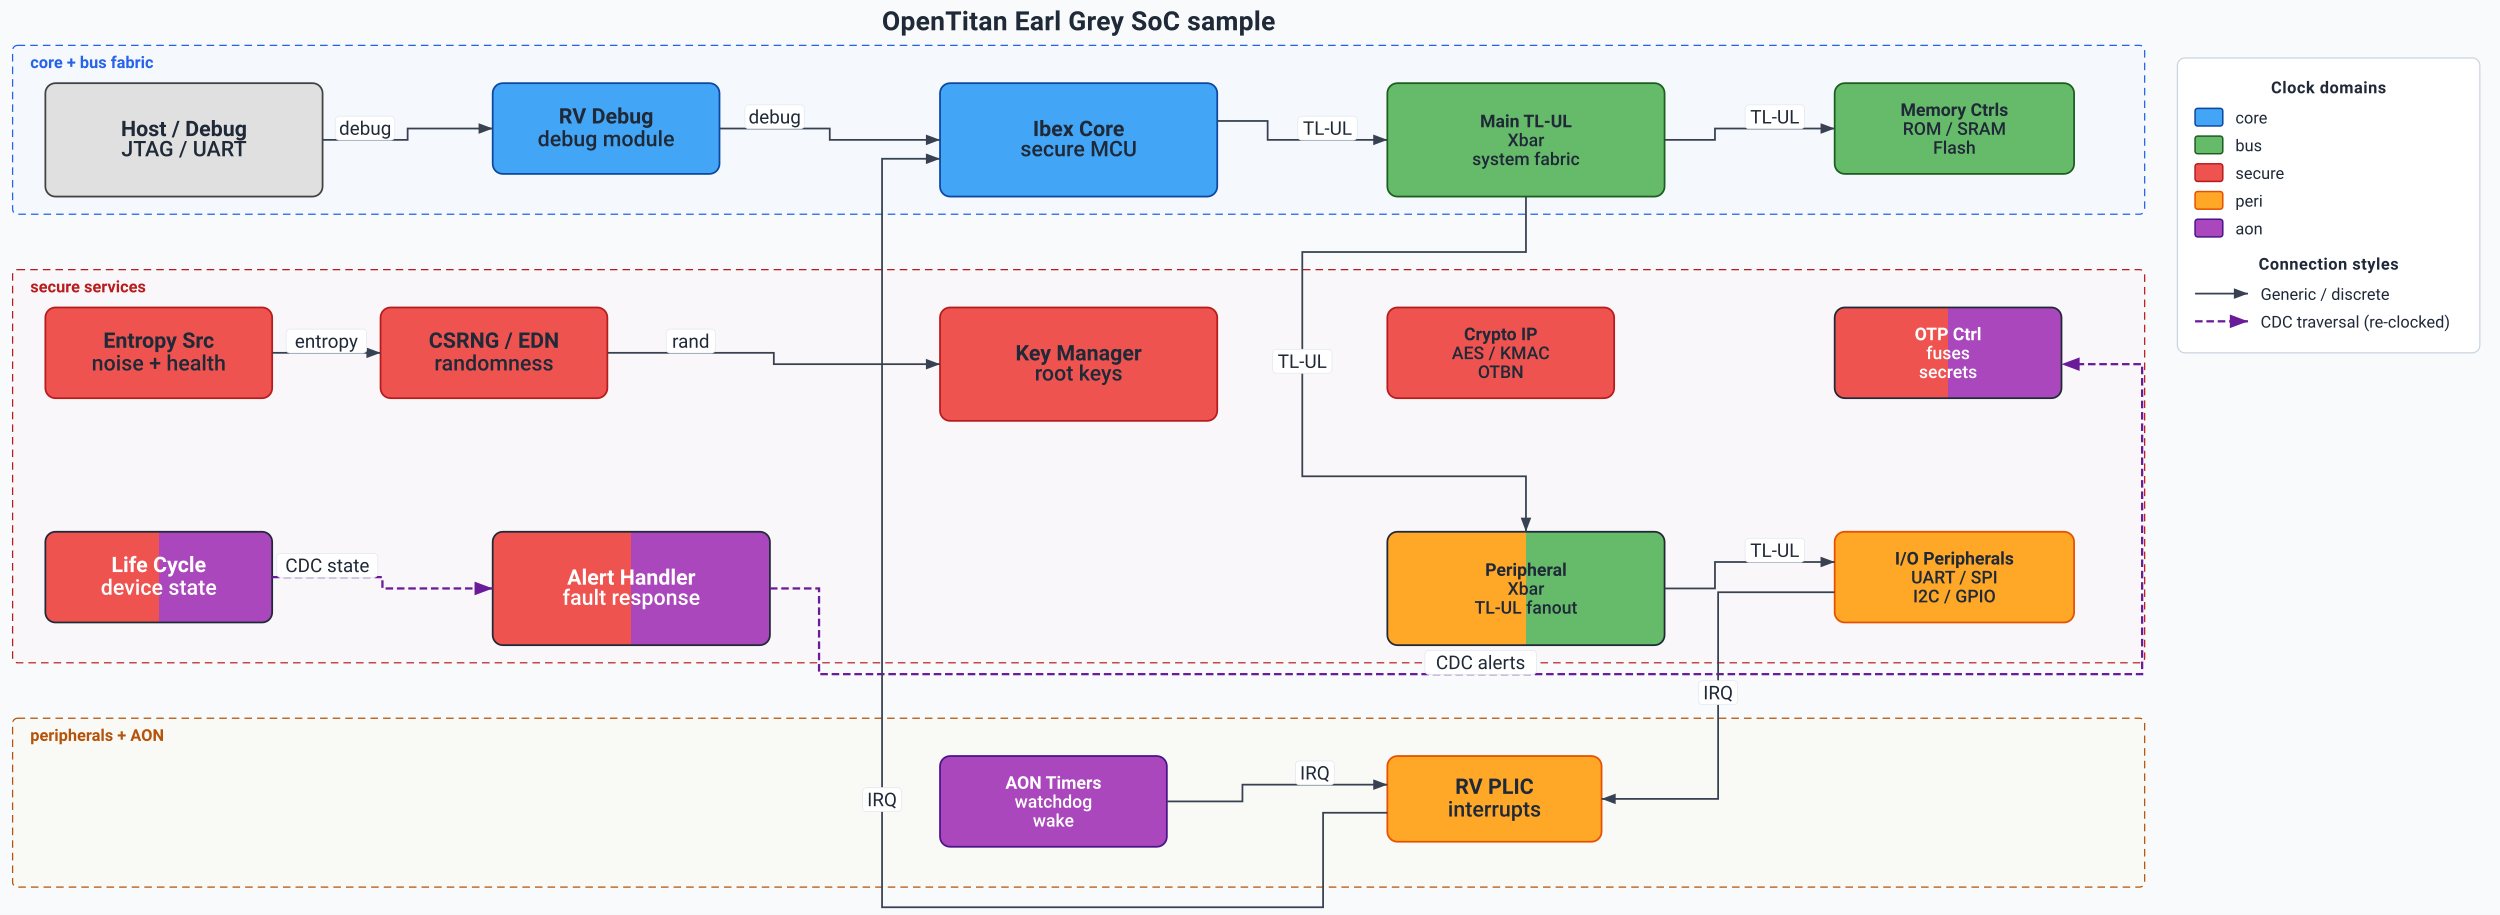
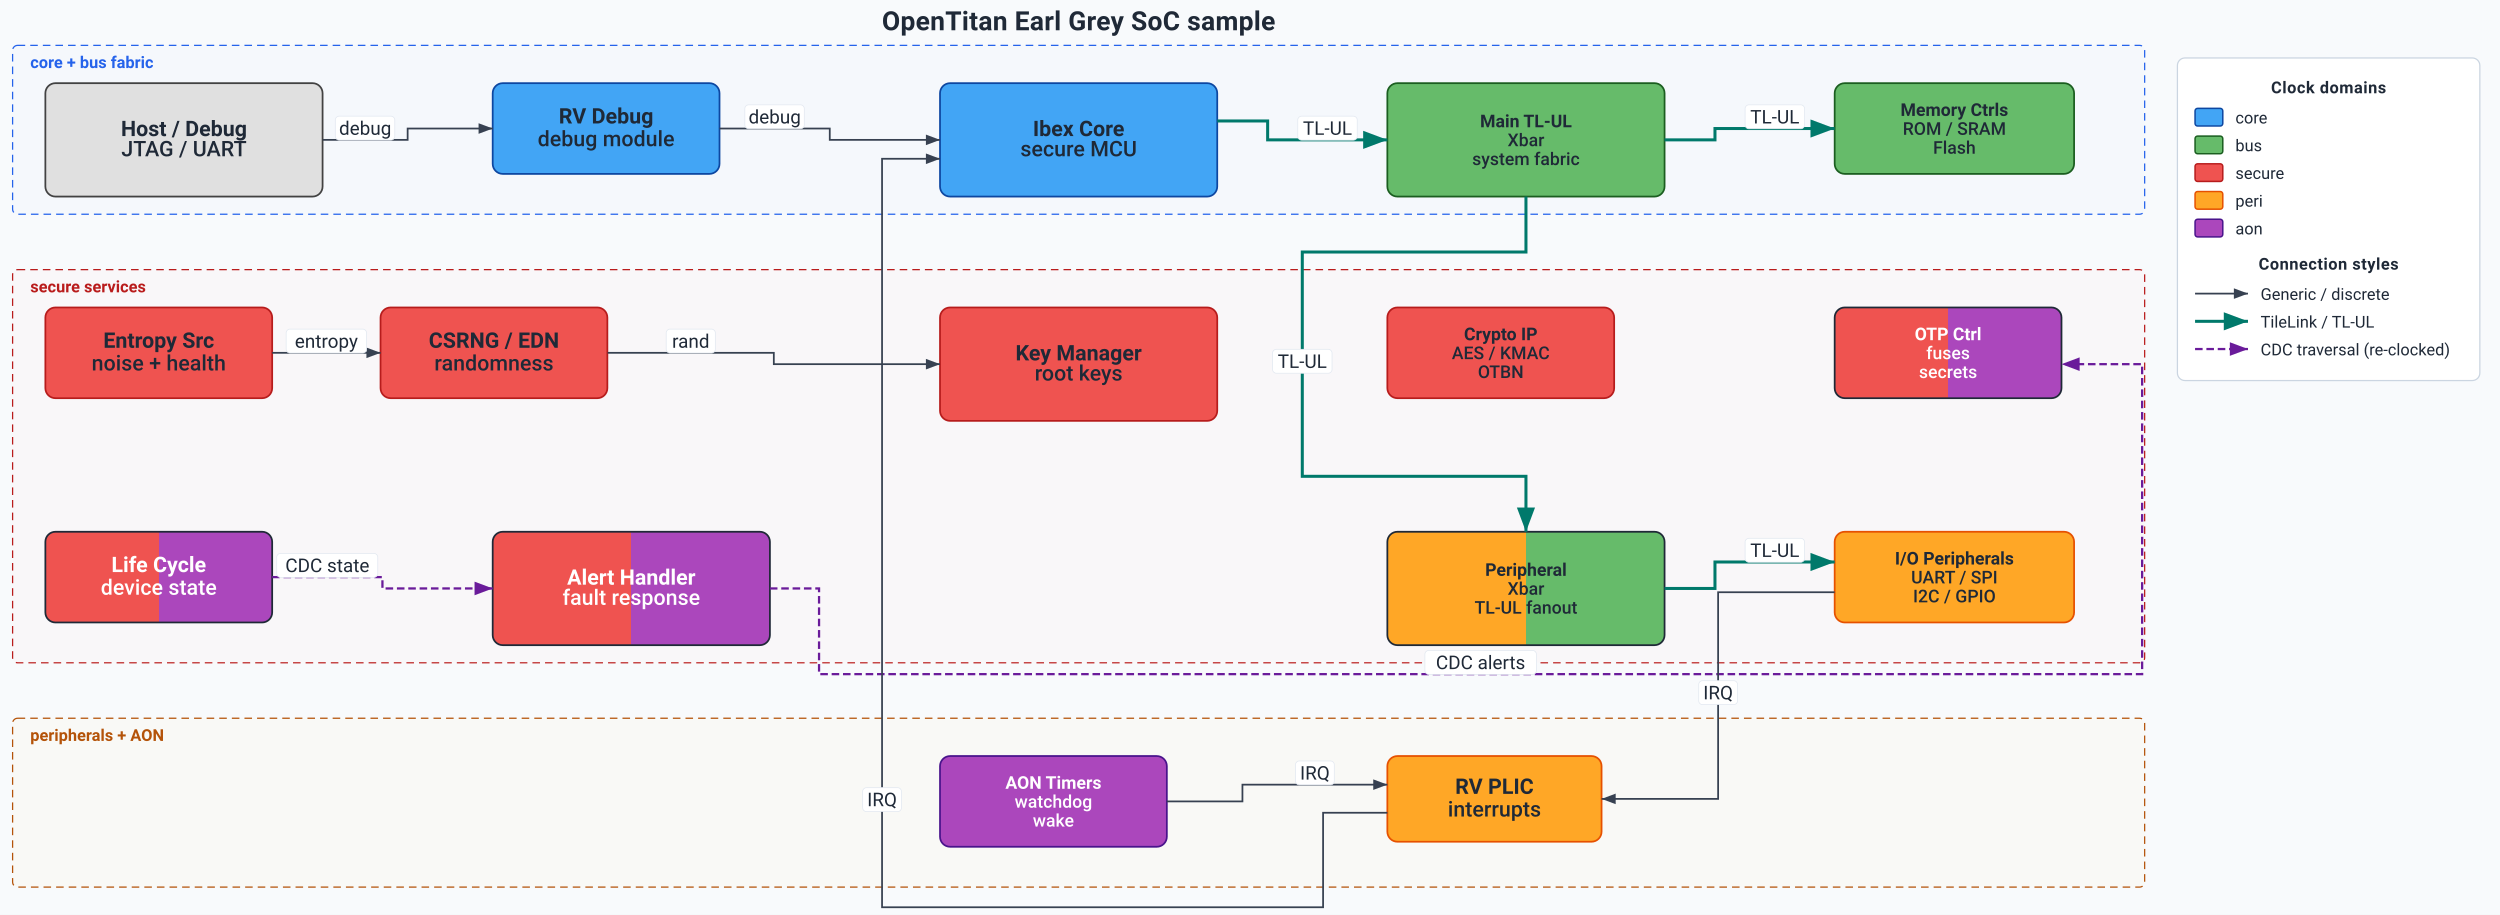
<svg xmlns="http://www.w3.org/2000/svg" width="1984" height="726" viewBox="0 0 1984 726" font-family="ui-sans-serif, system-ui, -apple-system, 'Segoe UI', Roboto, 'Helvetica Neue', Arial, sans-serif" style="background:#f8fafc">
  <defs>
    <marker id="ah-solid" markerWidth="9" markerHeight="9" refX="8" refY="3" orient="auto">
      <path d="M0,0 L0,6 L8,3 z" fill="#1f2937" />
    </marker>
    <marker id="ah-thin" markerWidth="9" markerHeight="9" refX="8" refY="3" orient="auto">
      <path d="M0,0 L0,6 L8,3 z" fill="#374151" />
    </marker>
    <marker id="ah-stream" markerWidth="9" markerHeight="9" refX="8" refY="3" orient="auto">
      <path d="M0,0 L0,6 L8,3 z" fill="#5C5C00" />
    </marker>
    <marker id="ah-axil" markerWidth="9" markerHeight="9" refX="8" refY="3" orient="auto">
      <path d="M0,0 L0,6 L8,3 z" fill="#0D47A1" />
+     </marker>
+     <marker id="ah-tilelink" markerWidth="9" markerHeight="9" refX="8" refY="3" orient="auto">
+       <path d="M0,0 L0,6 L8,3 z" fill="#00796B" />
    </marker>
    <marker id="ah-cdc" markerWidth="9" markerHeight="9" refX="8" refY="3" orient="auto">
      <path d="M0,0 L0,6 L8,3 z" fill="#6A1B9A" />
    </marker>
    <marker id="ah-open" markerWidth="9" markerHeight="9" refX="8" refY="3" orient="auto">
      <path d="M0.5,0.5 L0.5,5.5 L8,3 z" fill="#f8fafc" stroke="#1f2937" stroke-width="1" />
    </marker>
    <linearGradient id="grad-otp_ctrl" x1="0%" y1="0%" x2="100%" y2="0%">
      <stop offset="50%" stop-color="#EF5350" />
      <stop offset="50%" stop-color="#AB47BC" />
    </linearGradient>
    <linearGradient id="grad-lc_ctrl" x1="0%" y1="0%" x2="100%" y2="0%">
      <stop offset="50%" stop-color="#EF5350" />
      <stop offset="50%" stop-color="#AB47BC" />
    </linearGradient>
    <linearGradient id="grad-alert_handler" x1="0%" y1="0%" x2="100%" y2="0%">
      <stop offset="50%" stop-color="#EF5350" />
      <stop offset="50%" stop-color="#AB47BC" />
    </linearGradient>
    <linearGradient id="grad-xbar_peri" x1="0%" y1="0%" x2="100%" y2="0%">
      <stop offset="50%" stop-color="#FFA726" />
      <stop offset="50%" stop-color="#66BB6A" />
    </linearGradient>
  </defs>
  <rect width="1984" height="726" fill="#f8fafc" id="_canvas_bg" />
  <text x="856.0" y="24" text-anchor="middle" font-size="21" font-weight="600" fill="#1f2937" letter-spacing="0.2">OpenTitan Earl Grey SoC sample</text>
  <rect id="band_core_bus" x="10" y="36" width="1692" height="134" fill="#DBEAFE" fill-opacity="0.1" stroke="#2563EB" stroke-width="1" stroke-dasharray="6,4" rx="4" />
  <text x="24" y="54" font-size="13" font-weight="700" fill="#2563EB">core + bus fabric</text>
  <rect id="band_secure_services" x="10" y="214" width="1692" height="312" fill="#FEE2E2" fill-opacity="0.1" stroke="#B91C1C" stroke-width="1" stroke-dasharray="6,4" rx="4" />
  <text x="24" y="232" font-size="13" font-weight="700" fill="#B91C1C">secure services</text>
  <rect id="band_peripheral_aon" x="10" y="570" width="1692" height="134" fill="#FEF3C7" fill-opacity="0.1" stroke="#B45309" stroke-width="1" stroke-dasharray="6,4" rx="4" />
  <text x="24" y="588" font-size="13" font-weight="700" fill="#B45309">peripherals + AON</text>
  <rect id="host" x="36" y="66" width="220" height="90" fill="#E0E0E0" stroke="#424242" stroke-width="1.4" rx="8" />
  <text x="146" y="108" text-anchor="middle" font-size="17" font-weight="600" fill="#1f2937">Host / Debug</text>
  <text x="146" y="124" text-anchor="middle" font-size="17" font-weight="500" fill="#1f2937">JTAG / UART</text>
  <rect id="rv_dm" x="391" y="66" width="180" height="72" fill="#42A5F5" stroke="#0D47A1" stroke-width="1.4" rx="8" />
  <text x="481" y="98" text-anchor="middle" font-size="17" font-weight="600" fill="#1f2937">RV Debug</text>
  <text x="481" y="116" text-anchor="middle" font-size="17" font-weight="500" fill="#1f2937">debug module</text>
  <rect id="ibex" x="746" y="66" width="220" height="90" fill="#42A5F5" stroke="#0D47A1" stroke-width="1.4" rx="8" />
  <text x="856" y="108" text-anchor="middle" font-size="17" font-weight="600" fill="#1f2937">Ibex Core</text>
  <text x="856" y="124" text-anchor="middle" font-size="17" font-weight="500" fill="#1f2937">secure MCU</text>
  <rect id="xbar_main" x="1101" y="66" width="220" height="90" fill="#66BB6A" stroke="#1B5E20" stroke-width="1.4" rx="8" />
  <text x="1211" y="101" text-anchor="middle" font-size="14" font-weight="600" fill="#1f2937">Main TL-UL</text>
  <text x="1211" y="116" text-anchor="middle" font-size="14" font-weight="500" fill="#1f2937">Xbar</text>
  <text x="1211" y="131" text-anchor="middle" font-size="14" font-weight="500" fill="#1f2937">system fabric</text>
  <rect id="mem_ctrls" x="1456" y="66" width="190" height="72" fill="#66BB6A" stroke="#1B5E20" stroke-width="1.4" rx="8" />
  <text x="1551" y="92" text-anchor="middle" font-size="14" font-weight="600" fill="#1f2937">Memory Ctrls</text>
  <text x="1551" y="107" text-anchor="middle" font-size="14" font-weight="500" fill="#1f2937">ROM / SRAM</text>
  <text x="1551" y="122" text-anchor="middle" font-size="14" font-weight="500" fill="#1f2937">Flash</text>
  <rect id="entropy" x="36" y="244" width="180" height="72" fill="#EF5350" stroke="#B71C1C" stroke-width="1.4" rx="8" />
  <text x="126" y="276" text-anchor="middle" font-size="17" font-weight="600" fill="#1f2937">Entropy Src</text>
  <text x="126" y="294" text-anchor="middle" font-size="17" font-weight="500" fill="#1f2937">noise + health</text>
  <rect id="csrng_edn" x="302" y="244" width="180" height="72" fill="#EF5350" stroke="#B71C1C" stroke-width="1.4" rx="8" />
  <text x="392" y="276" text-anchor="middle" font-size="17" font-weight="600" fill="#1f2937">CSRNG / EDN</text>
  <text x="392" y="294" text-anchor="middle" font-size="17" font-weight="500" fill="#1f2937">randomness</text>
  <rect id="keymgr" x="746" y="244" width="220" height="90" fill="#EF5350" stroke="#B71C1C" stroke-width="1.4" rx="8" />
  <text x="856" y="286" text-anchor="middle" font-size="17" font-weight="600" fill="#1f2937">Key Manager</text>
  <text x="856" y="302" text-anchor="middle" font-size="17" font-weight="500" fill="#1f2937">root keys</text>
  <rect id="crypto" x="1101" y="244" width="180" height="72" fill="#EF5350" stroke="#B71C1C" stroke-width="1.4" rx="8" />
  <text x="1191" y="270" text-anchor="middle" font-size="14" font-weight="600" fill="#1f2937">Crypto IP</text>
  <text x="1191" y="285" text-anchor="middle" font-size="14" font-weight="500" fill="#1f2937">AES / KMAC</text>
  <text x="1191" y="300" text-anchor="middle" font-size="14" font-weight="500" fill="#1f2937">OTBN</text>
  <rect id="otp_ctrl" x="1456" y="244" width="180" height="72" fill="url(#grad-otp_ctrl)" stroke="#1f2937" stroke-width="1.4" rx="8" />
  <text x="1546" y="270" text-anchor="middle" font-size="14" font-weight="600" fill="#ffffff">OTP Ctrl</text>
  <text x="1546" y="285" text-anchor="middle" font-size="14" font-weight="500" fill="#ffffff">fuses</text>
  <text x="1546" y="300" text-anchor="middle" font-size="14" font-weight="500" fill="#ffffff">secrets</text>
  <rect id="lc_ctrl" x="36" y="422" width="180" height="72" fill="url(#grad-lc_ctrl)" stroke="#1f2937" stroke-width="1.4" rx="8" />
  <text x="126" y="454" text-anchor="middle" font-size="17" font-weight="600" fill="#ffffff">Life Cycle</text>
  <text x="126" y="472" text-anchor="middle" font-size="17" font-weight="500" fill="#ffffff">device state</text>
  <rect id="alert_handler" x="391" y="422" width="220" height="90" fill="url(#grad-alert_handler)" stroke="#1f2937" stroke-width="1.4" rx="8" />
  <text x="501" y="464" text-anchor="middle" font-size="17" font-weight="600" fill="#ffffff">Alert Handler</text>
  <text x="501" y="480" text-anchor="middle" font-size="17" font-weight="500" fill="#ffffff">fault response</text>
  <rect id="xbar_peri" x="1101" y="422" width="220" height="90" fill="url(#grad-xbar_peri)" stroke="#1f2937" stroke-width="1.4" rx="8" />
  <text x="1211" y="457" text-anchor="middle" font-size="14" font-weight="600" fill="#1f2937">Peripheral</text>
  <text x="1211" y="472" text-anchor="middle" font-size="14" font-weight="500" fill="#1f2937">Xbar</text>
  <text x="1211" y="487" text-anchor="middle" font-size="14" font-weight="500" fill="#1f2937">TL-UL fanout</text>
  <rect id="peripherals" x="1456" y="422" width="190" height="72" fill="#FFA726" stroke="#E65100" stroke-width="1.4" rx="8" />
  <text x="1551" y="448" text-anchor="middle" font-size="14" font-weight="600" fill="#1f2937">I/O Peripherals</text>
  <text x="1551" y="463" text-anchor="middle" font-size="14" font-weight="500" fill="#1f2937">UART / SPI</text>
  <text x="1551" y="478" text-anchor="middle" font-size="14" font-weight="500" fill="#1f2937">I2C / GPIO</text>
  <rect id="aon_timer" x="746" y="600" width="180" height="72" fill="#AB47BC" stroke="#4A148C" stroke-width="1.4" rx="8" />
  <text x="836" y="626" text-anchor="middle" font-size="14" font-weight="600" fill="#ffffff">AON Timers</text>
  <text x="836" y="641" text-anchor="middle" font-size="14" font-weight="500" fill="#ffffff">watchdog</text>
  <text x="836" y="656" text-anchor="middle" font-size="14" font-weight="500" fill="#ffffff">wake</text>
  <rect id="rv_plic" x="1101" y="600" width="170" height="68" fill="#FFA726" stroke="#E65100" stroke-width="1.4" rx="8" />
  <text x="1186" y="630" text-anchor="middle" font-size="17" font-weight="600" fill="#1f2937">RV PLIC</text>
  <text x="1186" y="648" text-anchor="middle" font-size="17" font-weight="500" fill="#1f2937">interrupts</text>
  <path id="edge_host_to_rv_dm" d="M 256.0,111.0 L 323.5,111.0 L 323.5,102.0 L 391.0,102.0" stroke="#374151" stroke-width="1.4" fill="none" marker-end="url(#ah-thin)" />
  <rect x="266.1" y="92.2" width="47.2" height="19.0" fill="#ffffff" stroke="#e2e8f0" stroke-width="0.6" rx="3" />
  <text x="289.8" y="107.0" text-anchor="middle" font-size="15" fill="#1f2937">debug</text>
  <path id="edge_rv_dm_to_ibex" d="M 571.0,102.0 L 658.5,102.0 L 658.5,111.0 L 746.0,111.0" stroke="#374151" stroke-width="1.4" fill="none" marker-end="url(#ah-thin)" />
  <rect x="591.1" y="83.2" width="47.2" height="19.0" fill="#ffffff" stroke="#e2e8f0" stroke-width="0.6" rx="3" />
  <text x="614.8" y="98.0" text-anchor="middle" font-size="15" fill="#1f2937">debug</text>
-   <path id="edge_ibex_to_xbar_main" d="M 966.0,96.0 L 1006.0,96.0 L 1006.0,111.0 L 1101.0,111.0" stroke="#374151" stroke-width="1.4" fill="none" marker-end="url(#ah-thin)" />
+   <path id="edge_ibex_to_xbar_main" d="M 966.0,96.0 L 1006.0,96.0 L 1006.0,111.0 L 1101.0,111.0" stroke="#00796B" stroke-width="2.4" fill="none" marker-end="url(#ah-tilelink)" />
  <rect x="1029.9" y="92.2" width="47.2" height="19.0" fill="#ffffff" stroke="#e2e8f0" stroke-width="0.6" rx="3" />
  <text x="1053.5" y="107.0" text-anchor="middle" font-size="15" fill="#1f2937">TL-UL</text>
-   <path id="edge_xbar_main_to_mem_ctrls" d="M 1321.0,111.0 L 1361.0,111.0 L 1361.0,102.0 L 1456.0,102.0" stroke="#374151" stroke-width="1.4" fill="none" marker-end="url(#ah-thin)" />
+   <path id="edge_xbar_main_to_mem_ctrls" d="M 1321.0,111.0 L 1361.0,111.0 L 1361.0,102.0 L 1456.0,102.0" stroke="#00796B" stroke-width="2.4" fill="none" marker-end="url(#ah-tilelink)" />
  <rect x="1384.9" y="83.2" width="47.2" height="19.0" fill="#ffffff" stroke="#e2e8f0" stroke-width="0.6" rx="3" />
  <text x="1408.5" y="98.0" text-anchor="middle" font-size="15" fill="#1f2937">TL-UL</text>
-   <path id="edge_xbar_main_to_xbar_peri" d="M 1211.0,156.0 L 1211.0,200.0 L 1033.5,200.0 L 1033.5,378.0 L 1211.0,378.0 L 1211.0,422.0" stroke="#374151" stroke-width="1.4" fill="none" marker-end="url(#ah-thin)" />
+   <path id="edge_xbar_main_to_xbar_peri" d="M 1211.0,156.0 L 1211.0,200.0 L 1033.5,200.0 L 1033.5,378.0 L 1211.0,378.0 L 1211.0,422.0" stroke="#00796B" stroke-width="2.4" fill="none" marker-end="url(#ah-tilelink)" />
  <rect x="1009.9" y="277.2" width="47.2" height="19.0" fill="#ffffff" stroke="#e2e8f0" stroke-width="0.6" rx="3" />
  <text x="1033.5" y="292.0" text-anchor="middle" font-size="15" fill="#1f2937">TL-UL</text>
  <path id="edge_entropy_to_csrng_edn" d="M 216.0,280.0 L 302.0,280.0" stroke="#374151" stroke-width="1.4" fill="none" marker-end="url(#ah-thin)" />
  <rect x="227.1" y="261.2" width="63.8" height="19.0" fill="#ffffff" stroke="#e2e8f0" stroke-width="0.6" rx="3" />
  <text x="259.0" y="276.0" text-anchor="middle" font-size="15" fill="#1f2937">entropy</text>
  <path id="edge_csrng_edn_to_keymgr" d="M 482.2,280.0 L 614.1,280.0 L 614.1,289.0 L 746.0,289.0" stroke="#374151" stroke-width="1.4" fill="none" marker-end="url(#ah-thin)" />
  <rect x="528.7" y="261.2" width="39.0" height="19.0" fill="#ffffff" stroke="#e2e8f0" stroke-width="0.6" rx="3" />
  <text x="548.2" y="276.0" text-anchor="middle" font-size="15" fill="#1f2937">rand</text>
  <path id="edge_lc_ctrl_to_alert_handler" d="M 216.0,458.0 L 303.5,458.0 L 303.5,467.0 L 391.0,467.0" stroke="#6A1B9A" stroke-width="1.8" fill="none" marker-end="url(#ah-cdc)" stroke-dasharray="6,3" />
  <rect x="219.6" y="439.2" width="80.2" height="19.0" fill="#ffffff" stroke="#e2e8f0" stroke-width="0.6" rx="3" />
  <text x="259.8" y="454.0" text-anchor="middle" font-size="15" fill="#1f2937">CDC state</text>
  <path id="edge_alert_handler_to_otp_ctrl" d="M 611.0,467.0 L 650.0,467.0 L 650.0,535.0 L 1700.0,535.0 L 1700.0,289.0 L 1636.0,289.0" stroke="#6A1B9A" stroke-width="1.8" fill="none" marker-end="url(#ah-cdc)" stroke-dasharray="6,3" />
  <rect x="1130.8" y="516.2" width="88.5" height="19.0" fill="#ffffff" stroke="#e2e8f0" stroke-width="0.6" rx="3" />
  <text x="1175.0" y="531.0" text-anchor="middle" font-size="15" fill="#1f2937">CDC alerts</text>
-   <path id="edge_xbar_peri_to_peripherals" d="M 1321.0,467.0 L 1361.0,467.0 L 1361.0,446.0 L 1456.0,446.0" stroke="#374151" stroke-width="1.4" fill="none" marker-end="url(#ah-thin)" />
+   <path id="edge_xbar_peri_to_peripherals" d="M 1321.0,467.0 L 1361.0,467.0 L 1361.0,446.0 L 1456.0,446.0" stroke="#00796B" stroke-width="2.4" fill="none" marker-end="url(#ah-tilelink)" />
  <rect x="1384.9" y="427.2" width="47.2" height="19.0" fill="#ffffff" stroke="#e2e8f0" stroke-width="0.6" rx="3" />
  <text x="1408.5" y="442.0" text-anchor="middle" font-size="15" fill="#1f2937">TL-UL</text>
  <path id="edge_peripherals_to_rv_plic" d="M 1456.0,470.0 L 1363.5,470.0 L 1363.5,634.0 L 1271.0,634.0" stroke="#374151" stroke-width="1.4" fill="none" marker-end="url(#ah-thin)" />
  <rect x="1348.1" y="540.2" width="30.8" height="19.0" fill="#ffffff" stroke="#e2e8f0" stroke-width="0.6" rx="3" />
  <text x="1363.5" y="555.0" text-anchor="middle" font-size="15" fill="#1f2937">IRQ</text>
  <path id="edge_aon_timer_to_rv_plic" d="M 926.0,636.0 L 986.0,636.0 L 986.0,622.7 L 1101.0,622.7" stroke="#374151" stroke-width="1.4" fill="none" marker-end="url(#ah-thin)" />
  <rect x="1028.1" y="603.9" width="30.8" height="19.0" fill="#ffffff" stroke="#e2e8f0" stroke-width="0.6" rx="3" />
  <text x="1043.5" y="618.7" text-anchor="middle" font-size="15" fill="#1f2937">IRQ</text>
  <path id="edge_rv_plic_to_ibex" d="M 1101.0,645.0 L 1050.0,645.0 L 1050.0,720.0 L 700.0,720.0 L 700.0,126.0 L 746.0,126.0" stroke="#374151" stroke-width="1.4" fill="none" marker-end="url(#ah-thin)" />
  <rect x="684.6" y="625.1" width="30.8" height="19.0" fill="#ffffff" stroke="#e2e8f0" stroke-width="0.6" rx="3" />
  <text x="700.0" y="639.8" text-anchor="middle" font-size="15" fill="#1f2937">IRQ</text>
-   <rect id="legend_card" x="1728" y="46" width="240" height="234" fill="#ffffff" stroke="#cbd5e1" stroke-width="1" rx="6" />
+   <rect id="legend_card" x="1728" y="46" width="240" height="256" fill="#ffffff" stroke="#cbd5e1" stroke-width="1" rx="6" />
  <text x="1848" y="74" text-anchor="middle" font-size="13" font-weight="700" fill="#1f2937" letter-spacing="0.4">Clock domains</text>
  <rect x="1742" y="86" width="22" height="14" fill="#42A5F5" stroke="#0D47A1" stroke-width="1.2" rx="2" />
  <text x="1774" y="98" font-size="13" fill="#1f2937">core</text>
  <rect x="1742" y="108" width="22" height="14" fill="#66BB6A" stroke="#1B5E20" stroke-width="1.2" rx="2" />
  <text x="1774" y="120" font-size="13" fill="#1f2937">bus</text>
  <rect x="1742" y="130" width="22" height="14" fill="#EF5350" stroke="#B71C1C" stroke-width="1.2" rx="2" />
  <text x="1774" y="142" font-size="13" fill="#1f2937">secure</text>
  <rect x="1742" y="152" width="22" height="14" fill="#FFA726" stroke="#E65100" stroke-width="1.2" rx="2" />
  <text x="1774" y="164" font-size="13" fill="#1f2937">peri</text>
  <rect x="1742" y="174" width="22" height="14" fill="#AB47BC" stroke="#4A148C" stroke-width="1.2" rx="2" />
  <text x="1774" y="186" font-size="13" fill="#1f2937">aon</text>
  <text x="1848" y="214" text-anchor="middle" font-size="13" font-weight="700" fill="#1f2937" letter-spacing="0.4">Connection styles</text>
  <path id="legend-arrow-generic" d="M 1742,233.0 L 1784,233.0" stroke="#374151" stroke-width="1.4" fill="none" marker-end="url(#ah-thin)" />
  <text x="1794" y="238" font-size="13" fill="#1f2937">Generic / discrete</text>
-   <path id="legend-arrow-cdc" d="M 1742,255.0 L 1784,255.0" stroke="#6A1B9A" stroke-width="1.8" fill="none" marker-end="url(#ah-cdc)" stroke-dasharray="6,3" />
-   <text x="1794" y="260" font-size="13" fill="#1f2937">CDC traversal (re-clocked)</text>
+   <path id="legend-arrow-tilelink" d="M 1742,255.0 L 1784,255.0" stroke="#00796B" stroke-width="2.4" fill="none" marker-end="url(#ah-tilelink)" />
+   <text x="1794" y="260" font-size="13" fill="#1f2937">TileLink / TL-UL</text>
+   <path id="legend-arrow-cdc" d="M 1742,277.0 L 1784,277.0" stroke="#6A1B9A" stroke-width="1.8" fill="none" marker-end="url(#ah-cdc)" stroke-dasharray="6,3" />
+   <text x="1794" y="282" font-size="13" fill="#1f2937">CDC traversal (re-clocked)</text>
</svg>
